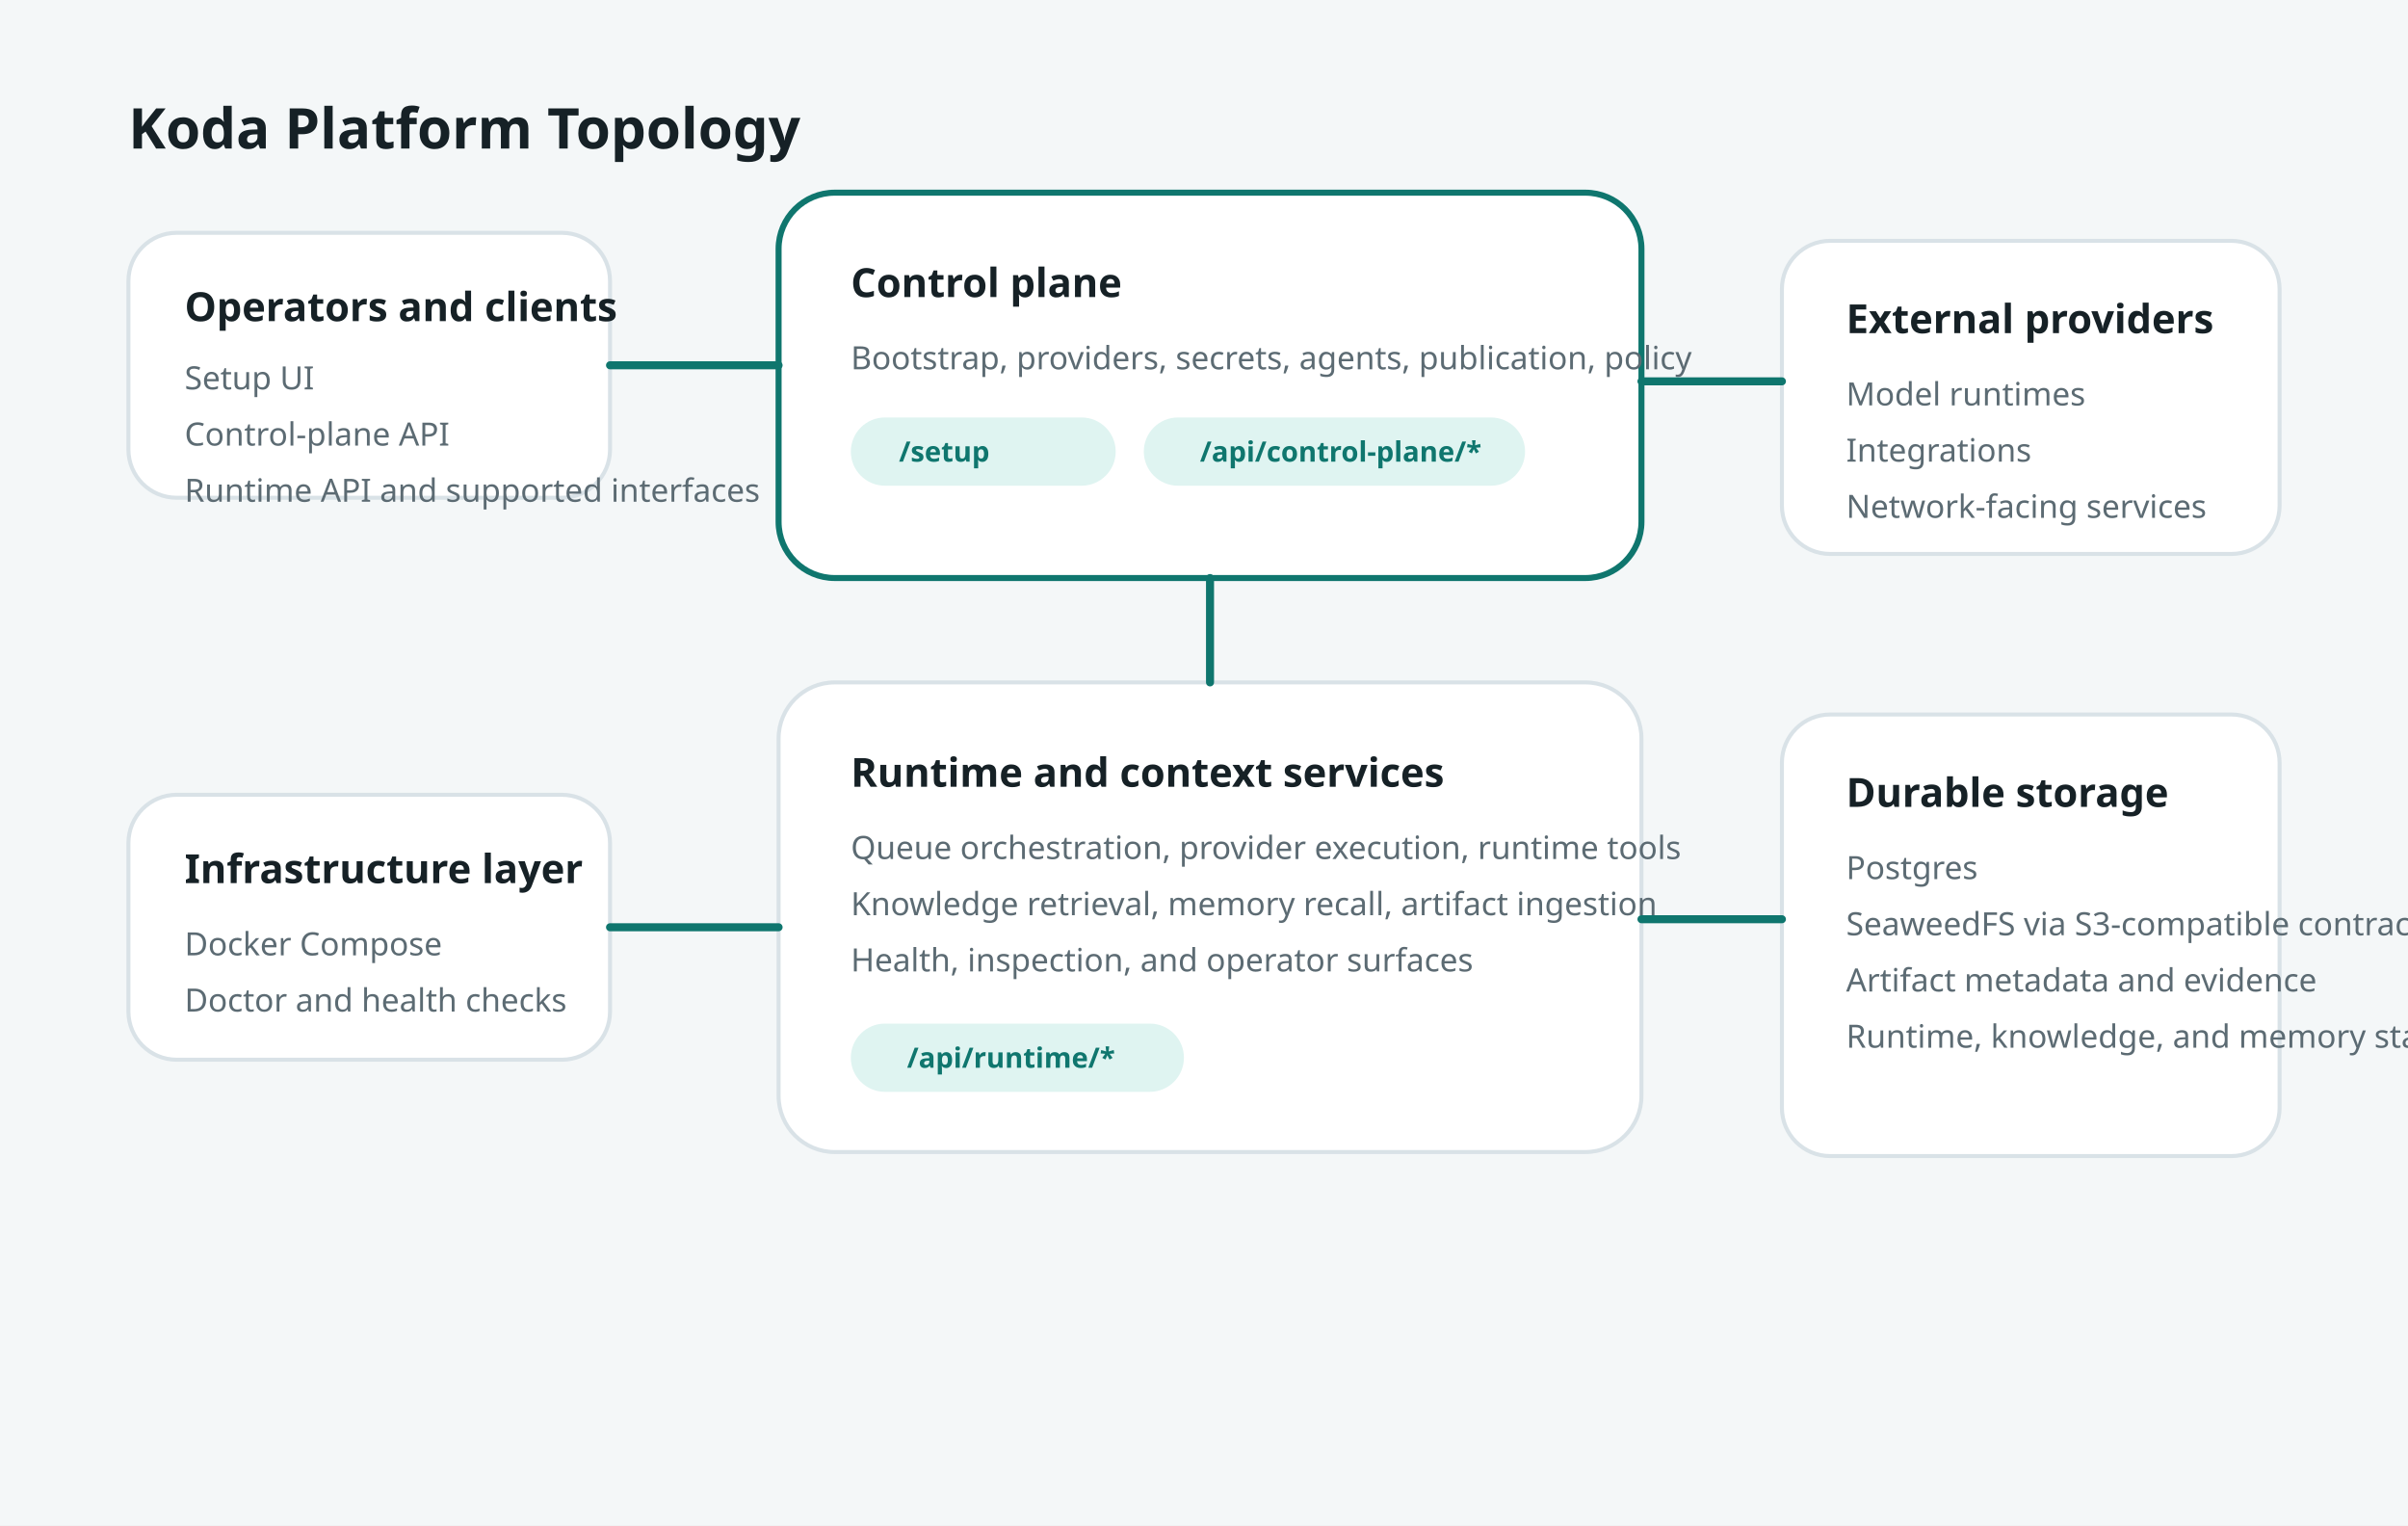
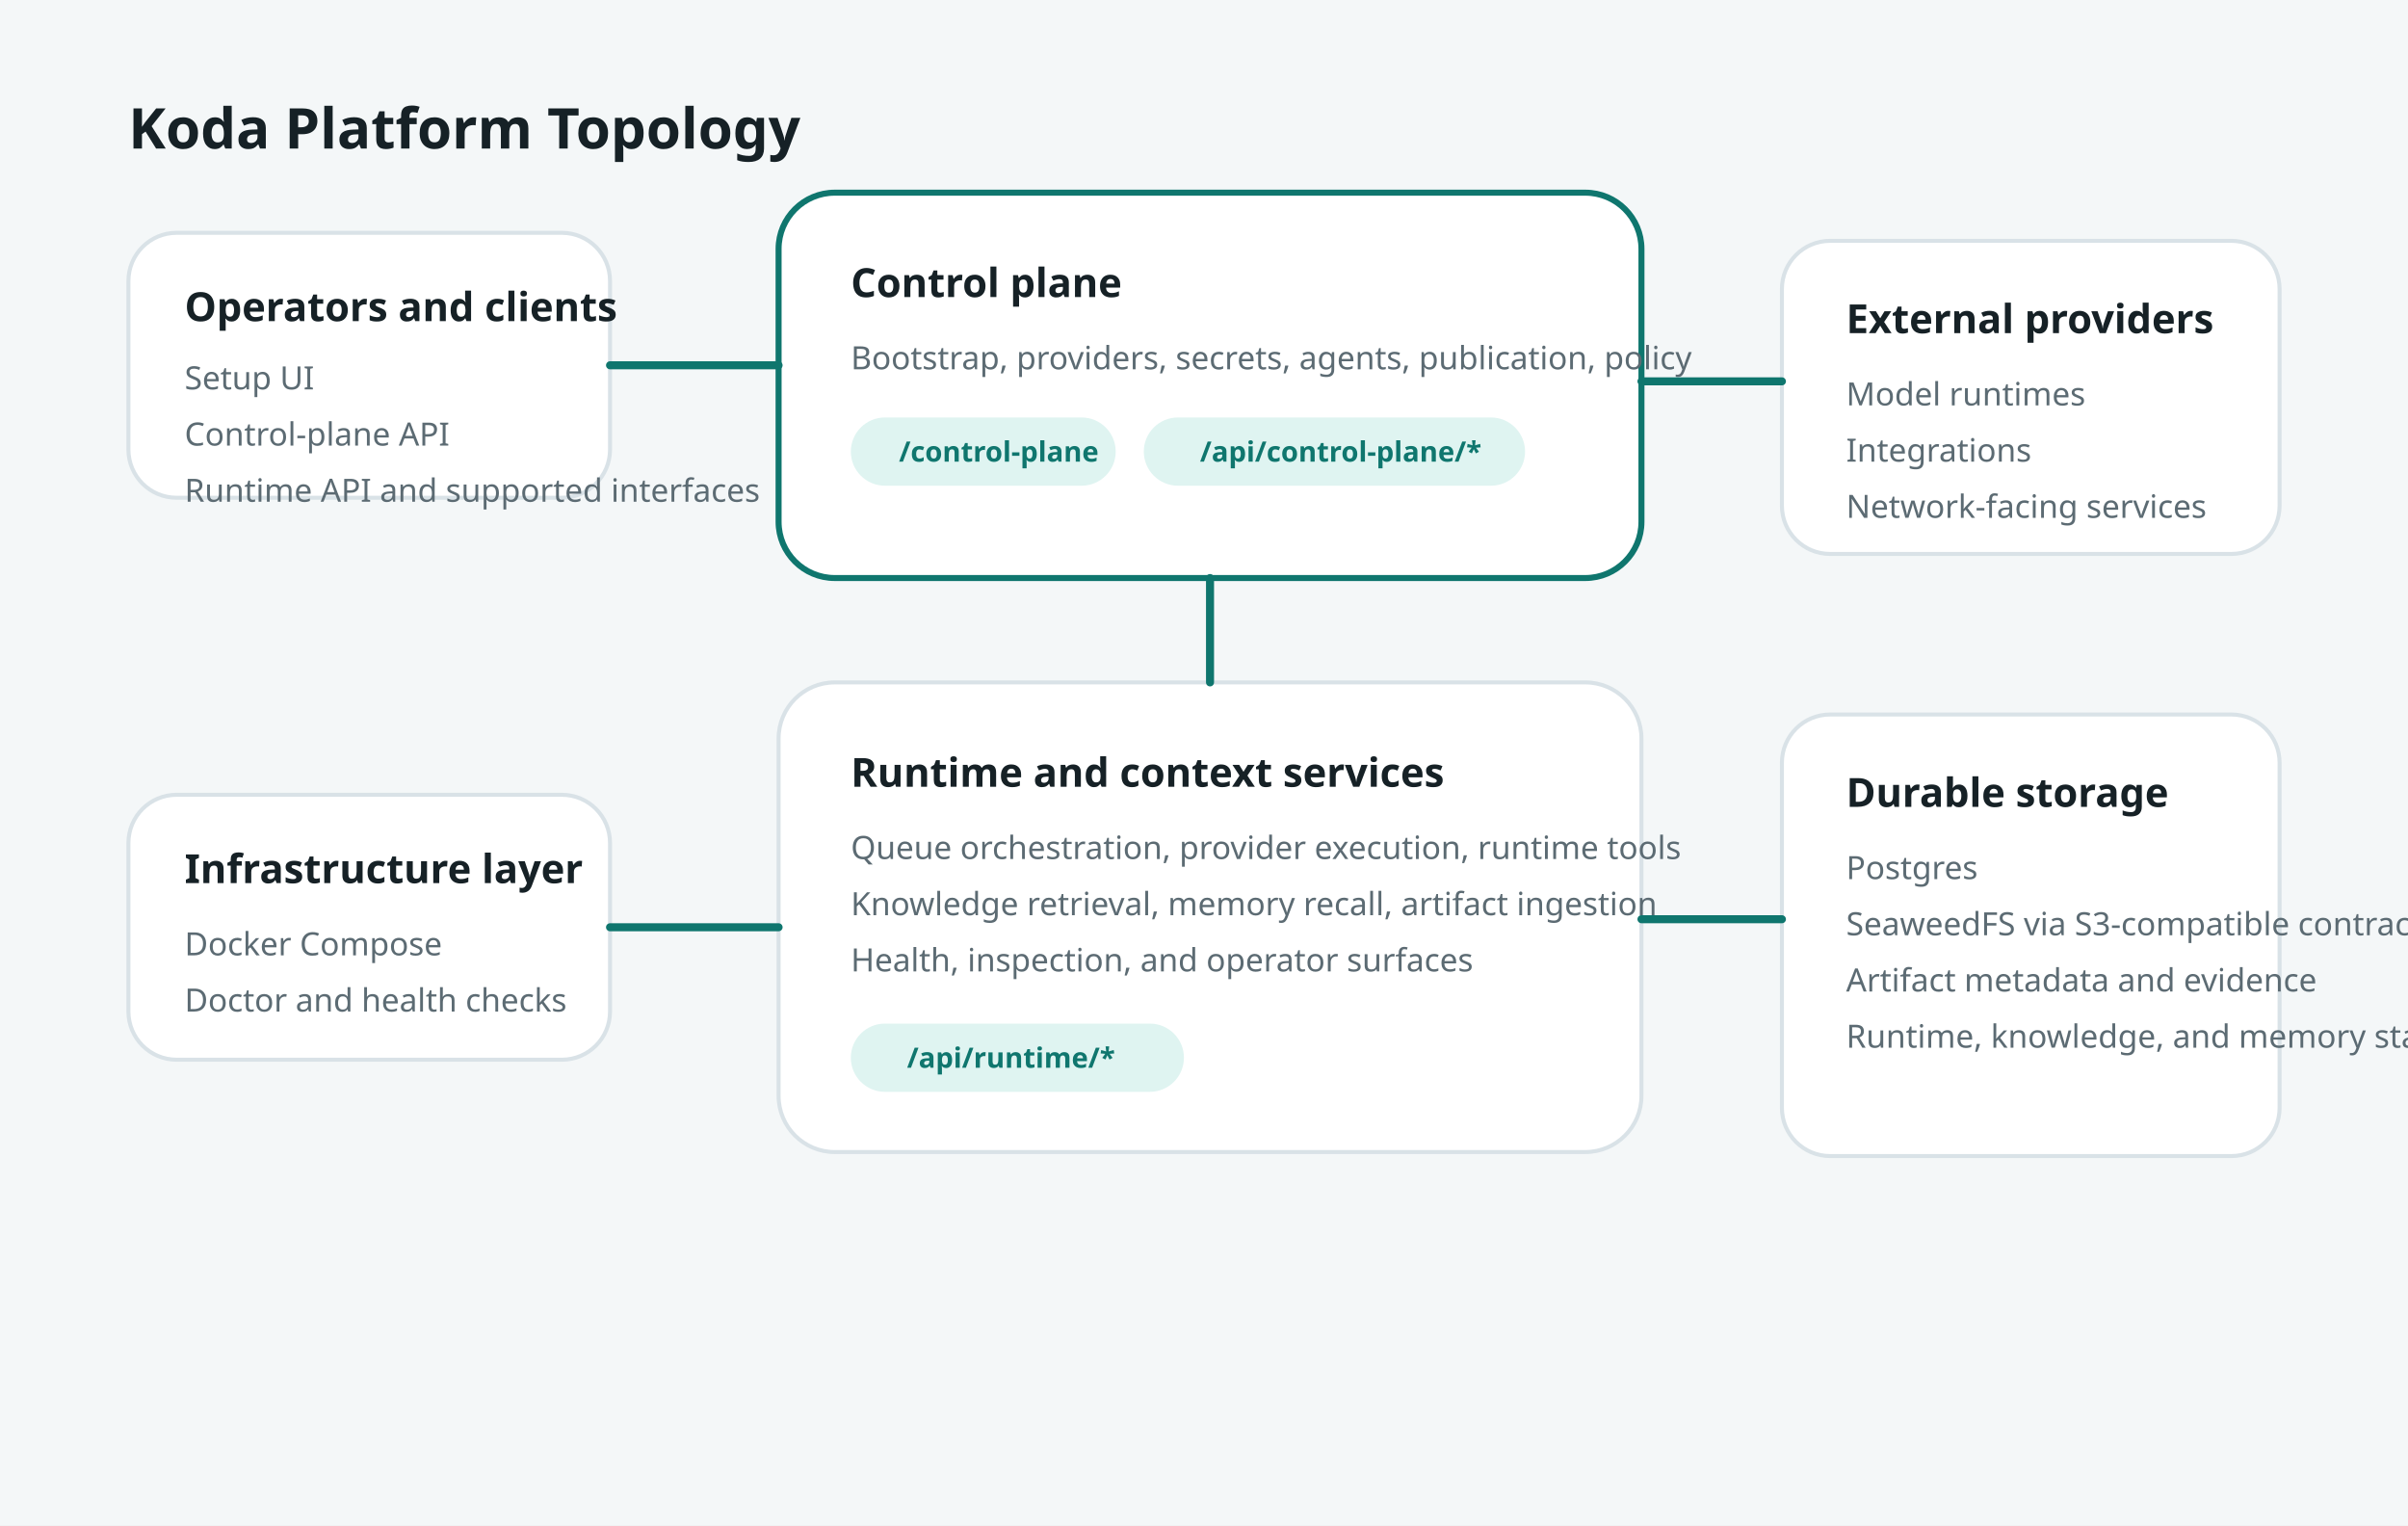
<svg xmlns="http://www.w3.org/2000/svg" width="1200" height="760" viewBox="0 0 1200 760" fill="none" role="img" aria-labelledby="title desc">
  <style>
    .title { font: 700 28px 'IBM Plex Sans', 'Segoe UI', sans-serif; fill: #162126; }
    .label { font: 600 20px 'IBM Plex Sans', 'Segoe UI', sans-serif; fill: #162126; }
    .body { font: 500 16px 'IBM Plex Sans', 'Segoe UI', sans-serif; fill: #5C6B73; }
    .chip { font: 600 14px 'IBM Plex Sans', 'Segoe UI', sans-serif; fill: #0F766E; }
  </style>
  <rect width="1200" height="760" fill="#F4F7F8" />
  <text x="64" y="74" class="title">Koda Platform Topology</text>
  <rect x="64" y="116" width="240" height="132" rx="24" fill="#FFFFFF" stroke="#D9E2E7" stroke-width="2" />
  <text x="92" y="160" class="label">Operators and clients</text>
  <text x="92" y="194" class="body">Setup UI</text>
  <text x="92" y="222" class="body">Control-plane API</text>
  <text x="92" y="250" class="body">Runtime API and supported interfaces</text>
  <rect x="388" y="96" width="430" height="192" rx="28" fill="#FFFFFF" stroke="#0F766E" stroke-width="3" />
  <text x="424" y="148" class="label">Control plane</text>
  <text x="424" y="184" class="body">Bootstrap, providers, secrets, agents, publication, policy</text>
  <rect x="424" y="208" width="132" height="34" rx="17" fill="#DFF4F1" />
-   <text x="448" y="230" class="chip">/setup</text>
+   <text x="448" y="230" class="chip">/control-plane</text>
  <rect x="570" y="208" width="190" height="34" rx="17" fill="#DFF4F1" />
  <text x="598" y="230" class="chip">/api/control-plane/*</text>
  <rect x="388" y="340" width="430" height="234" rx="28" fill="#FFFFFF" stroke="#D9E2E7" stroke-width="2" />
  <text x="424" y="392" class="label">Runtime and context services</text>
  <text x="424" y="428" class="body">Queue orchestration, provider execution, runtime tools</text>
  <text x="424" y="456" class="body">Knowledge retrieval, memory recall, artifact ingestion</text>
  <text x="424" y="484" class="body">Health, inspection, and operator surfaces</text>
  <rect x="424" y="510" width="166" height="34" rx="17" fill="#DFF4F1" />
  <text x="452" y="532" class="chip">/api/runtime/*</text>
  <rect x="888" y="120" width="248" height="156" rx="24" fill="#FFFFFF" stroke="#D9E2E7" stroke-width="2" />
  <text x="920" y="166" class="label">External providers</text>
  <text x="920" y="202" class="body">Model runtimes</text>
  <text x="920" y="230" class="body">Integrations</text>
  <text x="920" y="258" class="body">Network-facing services</text>
  <rect x="888" y="356" width="248" height="220" rx="24" fill="#FFFFFF" stroke="#D9E2E7" stroke-width="2" />
  <text x="920" y="402" class="label">Durable storage</text>
  <text x="920" y="438" class="body">Postgres</text>
  <text x="920" y="466" class="body">SeaweedFS via S3-compatible contract</text>
  <text x="920" y="494" class="body">Artifact metadata and evidence</text>
  <text x="920" y="522" class="body">Runtime, knowledge, and memory state</text>
  <rect x="64" y="396" width="240" height="132" rx="24" fill="#FFFFFF" stroke="#D9E2E7" stroke-width="2" />
  <text x="92" y="440" class="label">Infrastructure layer</text>
  <text x="92" y="476" class="body">Docker Compose</text>
  <text x="92" y="504" class="body">Doctor and health checks</text>
  <path d="M304 182H388" stroke="#0F766E" stroke-width="4" stroke-linecap="round" />
  <path d="M818 190H888" stroke="#0F766E" stroke-width="4" stroke-linecap="round" />
  <path d="M603 288V340" stroke="#0F766E" stroke-width="4" stroke-linecap="round" />
  <path d="M818 458H888" stroke="#0F766E" stroke-width="4" stroke-linecap="round" />
  <path d="M304 462H388" stroke="#0F766E" stroke-width="4" stroke-linecap="round" />
</svg>
